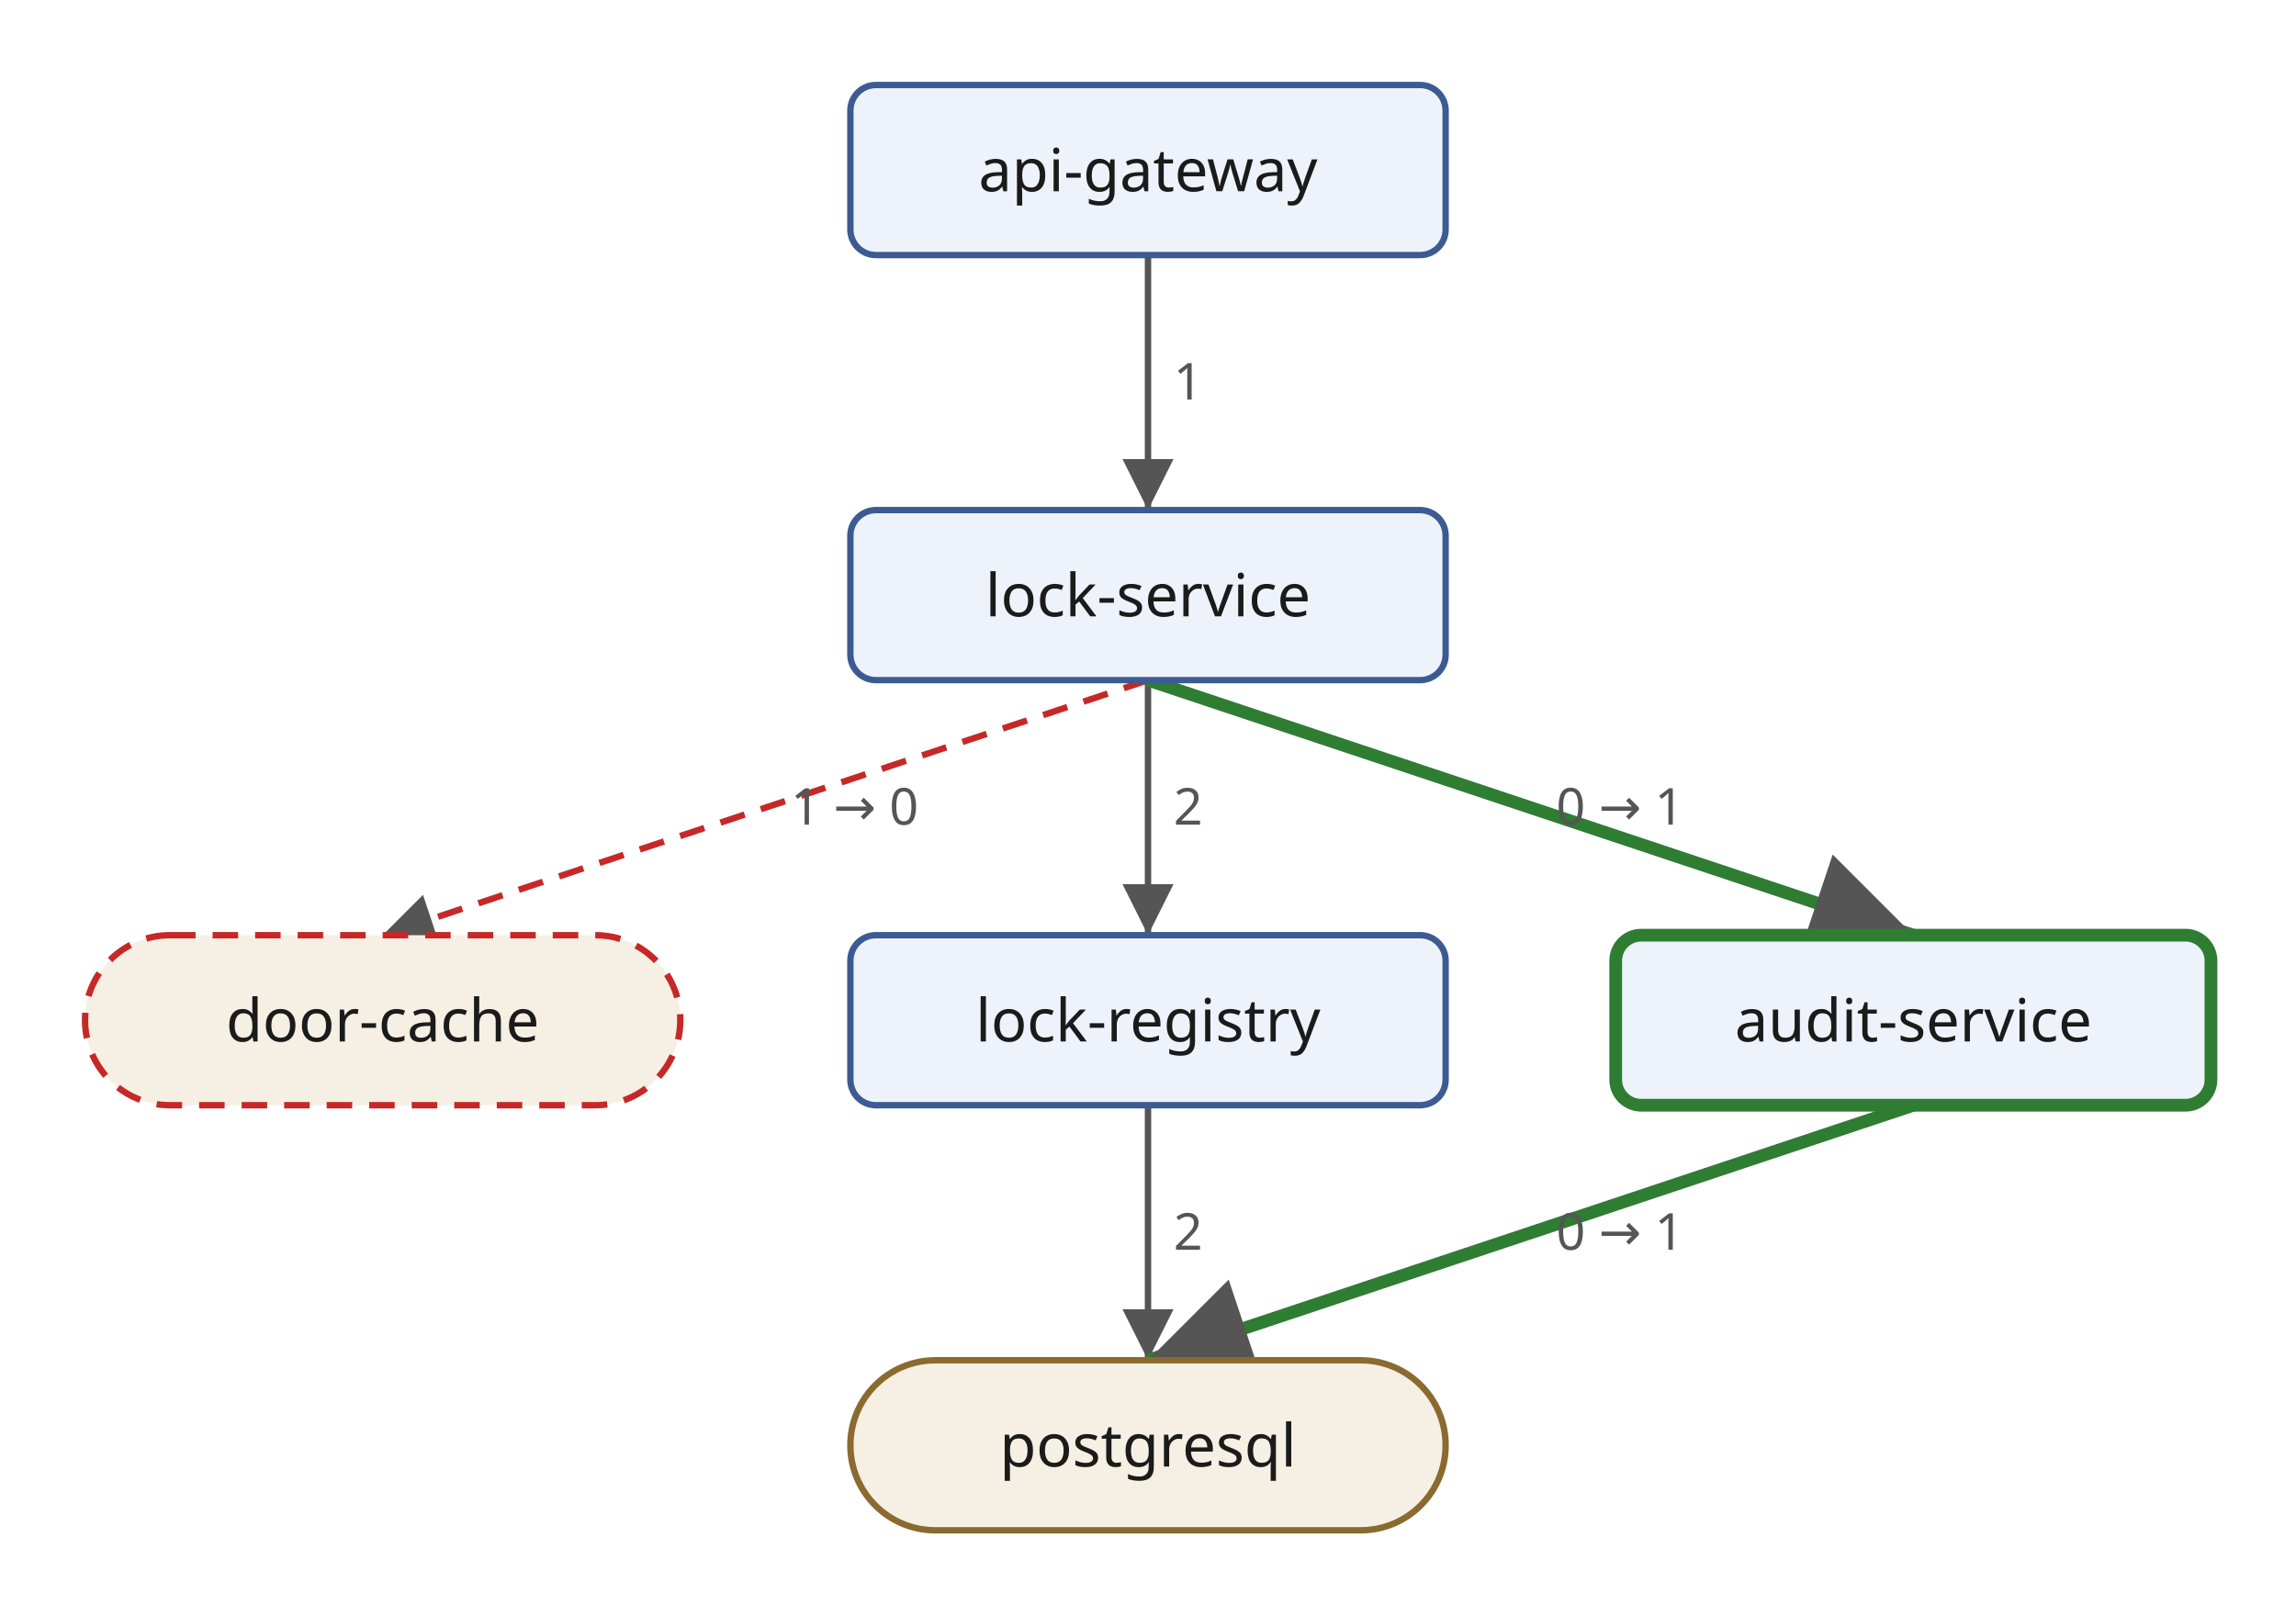
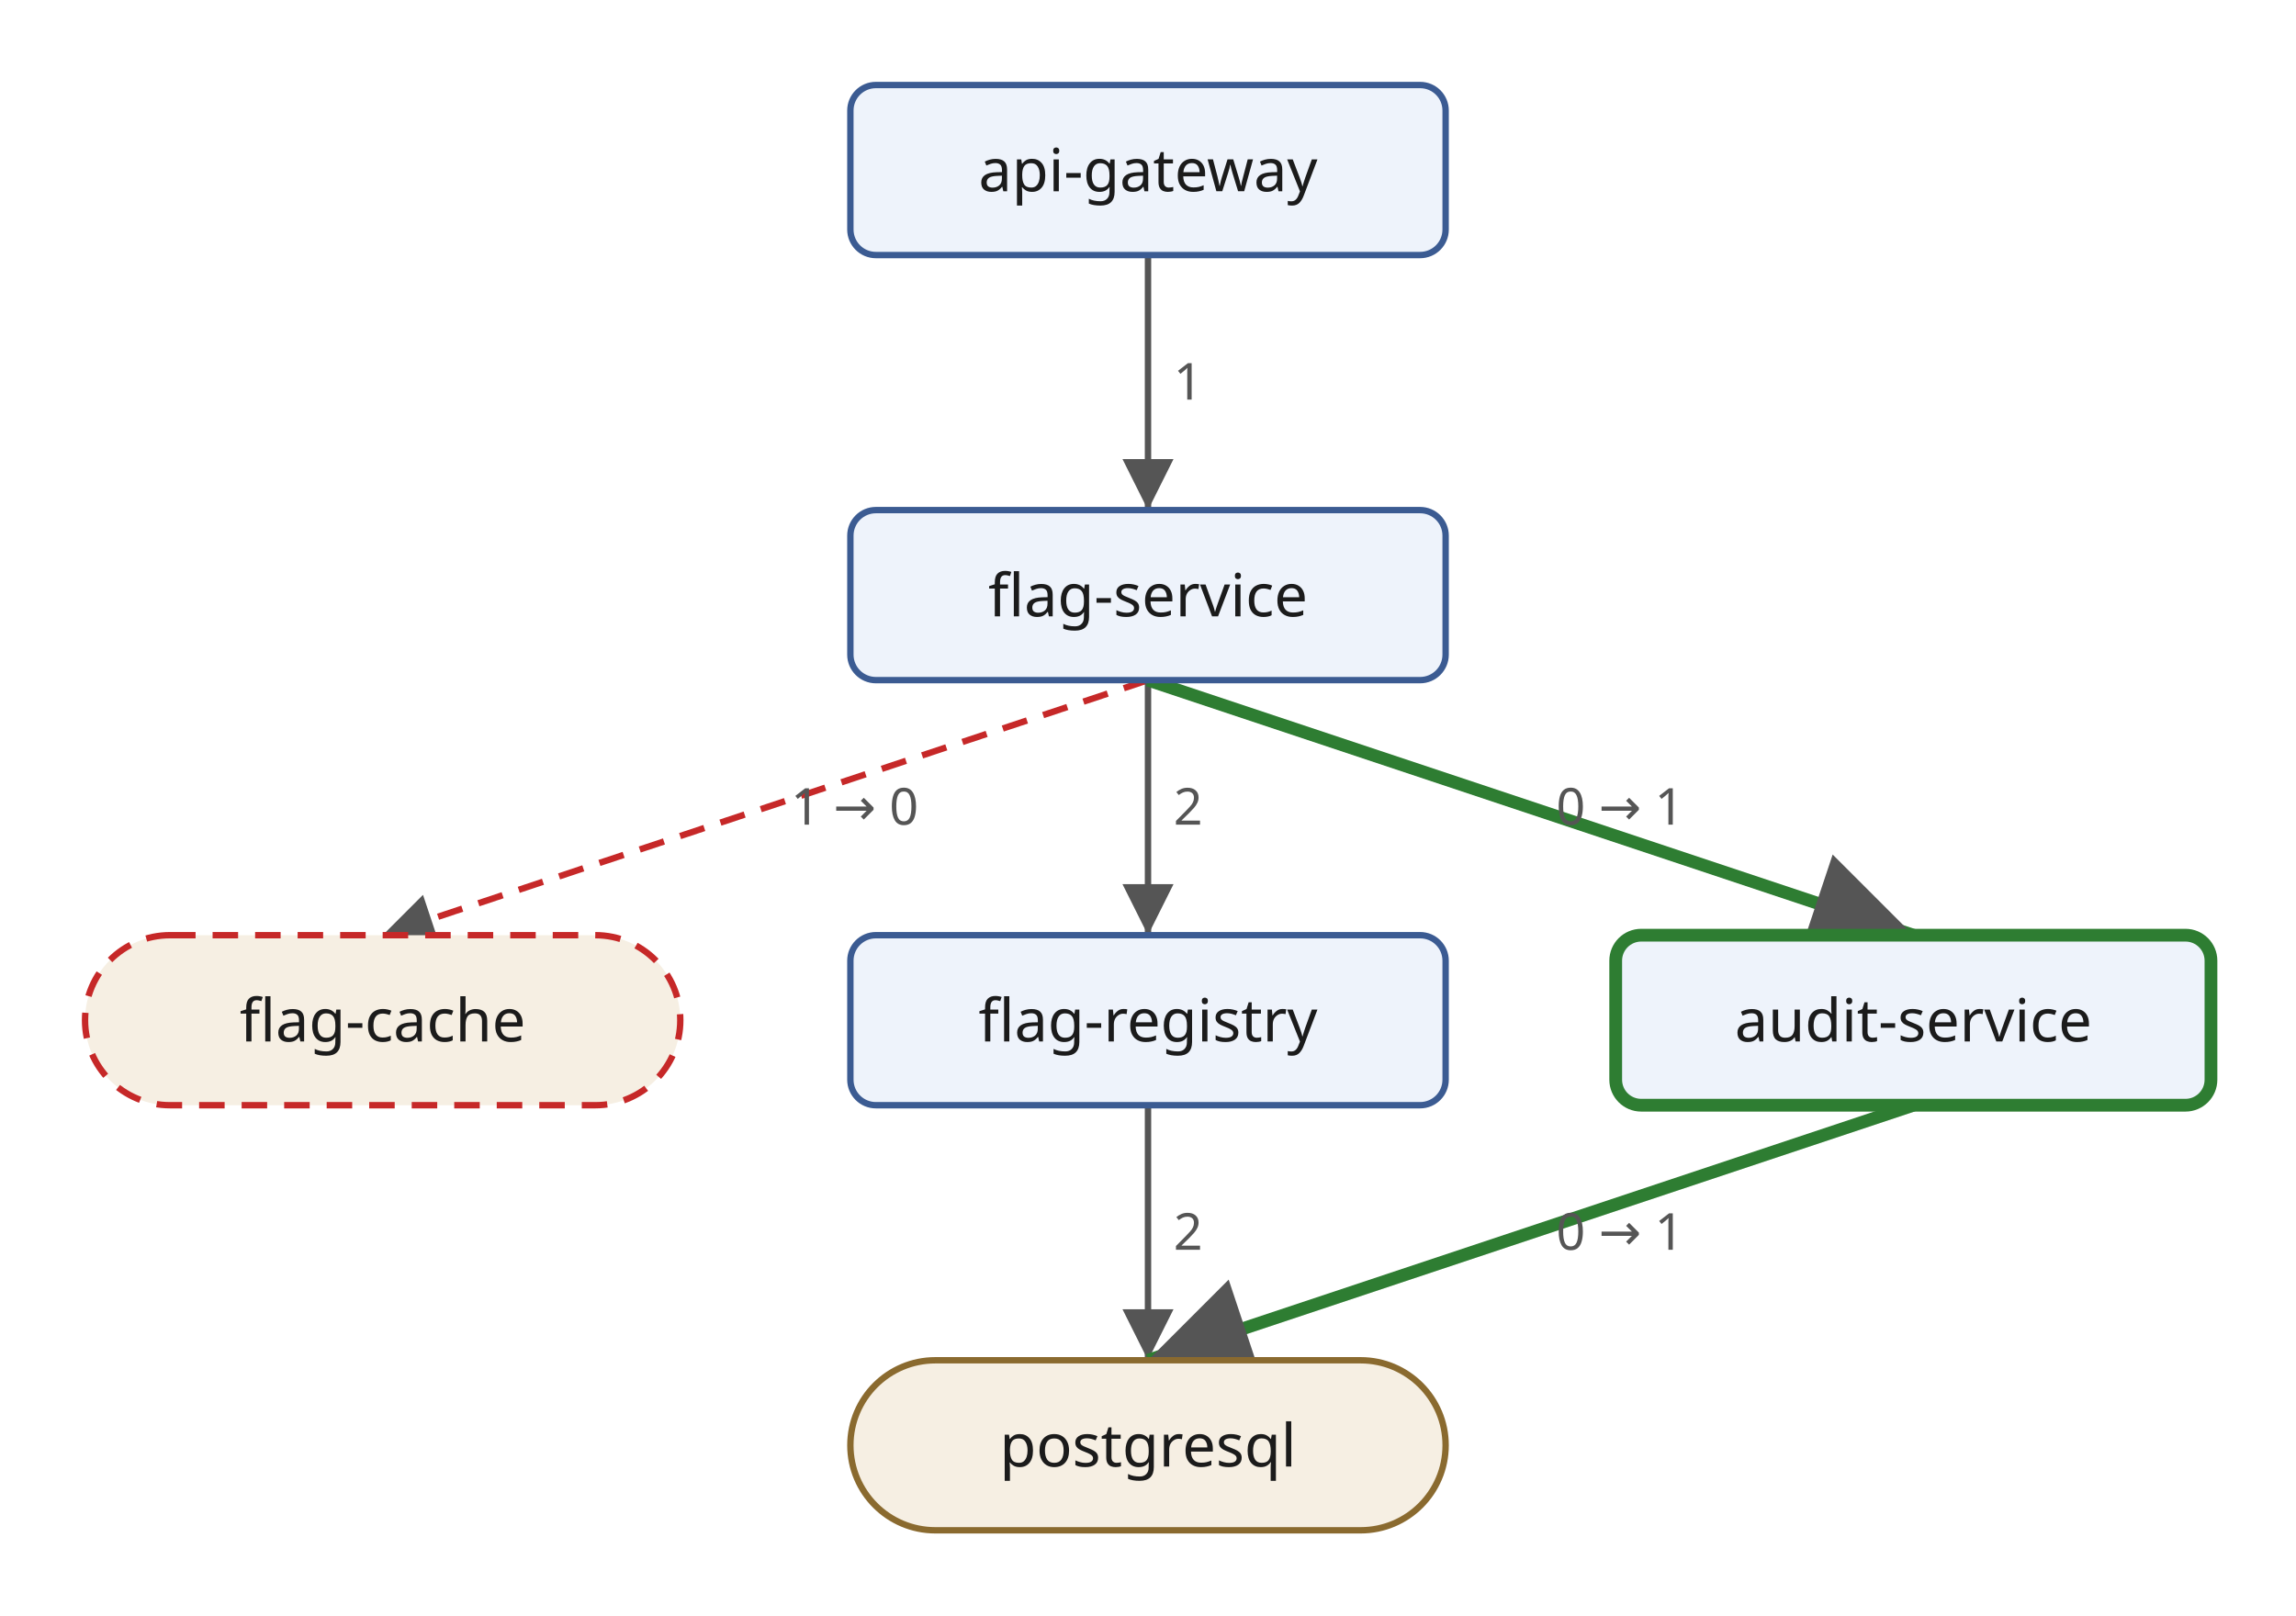
<svg xmlns="http://www.w3.org/2000/svg" width="540" height="380" viewBox="0 0 540 380">
  <style>
    .node rect { fill: #eef3fb; stroke: #3b5b92; stroke-width: 1.5 }
    .store rect { fill: #f6efe3; stroke: #8a6a2f }
    .node text { font: 14px sans-serif; fill: #1b1b1b }
    .edge line { stroke: #555555; stroke-width: 1.5 }
    .edge text { font: 12px sans-serif; fill: #555555 }
    .removed rect, .removed line, .removed path { stroke: #c62828; stroke-dasharray: 6 4 }
    .added rect, .added line, .added path { stroke: #2e7d32; stroke-width: 3 }
  </style>
  <defs>
    <marker id="arrow" viewBox="0 0 10 10" refX="10" refY="5" markerWidth="8" markerHeight="8" orient="auto">
      <path d="M 0 0 L 10 5 L 0 10 z" fill="#555555" />
    </marker>
  </defs>
-   <g class="edge" id="edge-api-gateway-lock-service">
+   <g class="edge" id="edge-api-gateway-flag-service">
    <line x1="270" y1="60" x2="270" y2="120" marker-end="url(#arrow)" />
    <text x="276" y="94">1</text>
  </g>
-   <g class="edge removed" id="edge-lock-service-door-cache">
+   <g class="edge removed" id="edge-flag-service-flag-cache">
    <line x1="270" y1="160" x2="90" y2="220" marker-end="url(#arrow)" />
    <text x="186" y="194">1 → 0</text>
  </g>
-   <g class="edge" id="edge-lock-service-lock-registry">
+   <g class="edge" id="edge-flag-service-flag-registry">
    <line x1="270" y1="160" x2="270" y2="220" marker-end="url(#arrow)" />
    <text x="276" y="194">2</text>
  </g>
-   <g class="edge" id="edge-lock-registry-postgresql">
+   <g class="edge" id="edge-flag-registry-postgresql">
    <line x1="270" y1="260" x2="270" y2="320" marker-end="url(#arrow)" />
    <text x="276" y="294">2</text>
  </g>
-   <g class="edge added" id="edge-lock-service-audit-service">
+   <g class="edge added" id="edge-flag-service-audit-service">
    <line x1="270" y1="160" x2="450" y2="220" marker-end="url(#arrow)" />
    <text x="366" y="194">0 → 1</text>
  </g>
  <g class="edge added" id="edge-audit-service-postgresql">
    <line x1="450" y1="260" x2="270" y2="320" marker-end="url(#arrow)" />
    <text x="366" y="294">0 → 1</text>
  </g>
  <g class="node service" id="node-api-gateway">
    <rect x="200" y="20" width="140" height="40" rx="6" />
    <text x="270" y="45" text-anchor="middle">api-gateway</text>
  </g>
-   <g class="node service" id="node-lock-service">
+   <g class="node service" id="node-flag-service">
    <rect x="200" y="120" width="140" height="40" rx="6" />
-     <text x="270" y="145" text-anchor="middle">lock-service</text>
+     <text x="270" y="145" text-anchor="middle">flag-service</text>
  </g>
-   <g class="node store removed" id="node-door-cache">
+   <g class="node store removed" id="node-flag-cache">
    <rect x="20" y="220" width="140" height="40" rx="20" />
-     <text x="90" y="245" text-anchor="middle">door-cache</text>
+     <text x="90" y="245" text-anchor="middle">flag-cache</text>
  </g>
-   <g class="node service" id="node-lock-registry">
+   <g class="node service" id="node-flag-registry">
    <rect x="200" y="220" width="140" height="40" rx="6" />
-     <text x="270" y="245" text-anchor="middle">lock-registry</text>
+     <text x="270" y="245" text-anchor="middle">flag-registry</text>
  </g>
  <g class="node store" id="node-postgresql">
    <rect x="200" y="320" width="140" height="40" rx="20" />
    <text x="270" y="345" text-anchor="middle">postgresql</text>
  </g>
  <g class="node service added" id="node-audit-service">
    <rect x="380" y="220" width="140" height="40" rx="6" />
    <text x="450" y="245" text-anchor="middle">audit-service</text>
  </g>
</svg>
